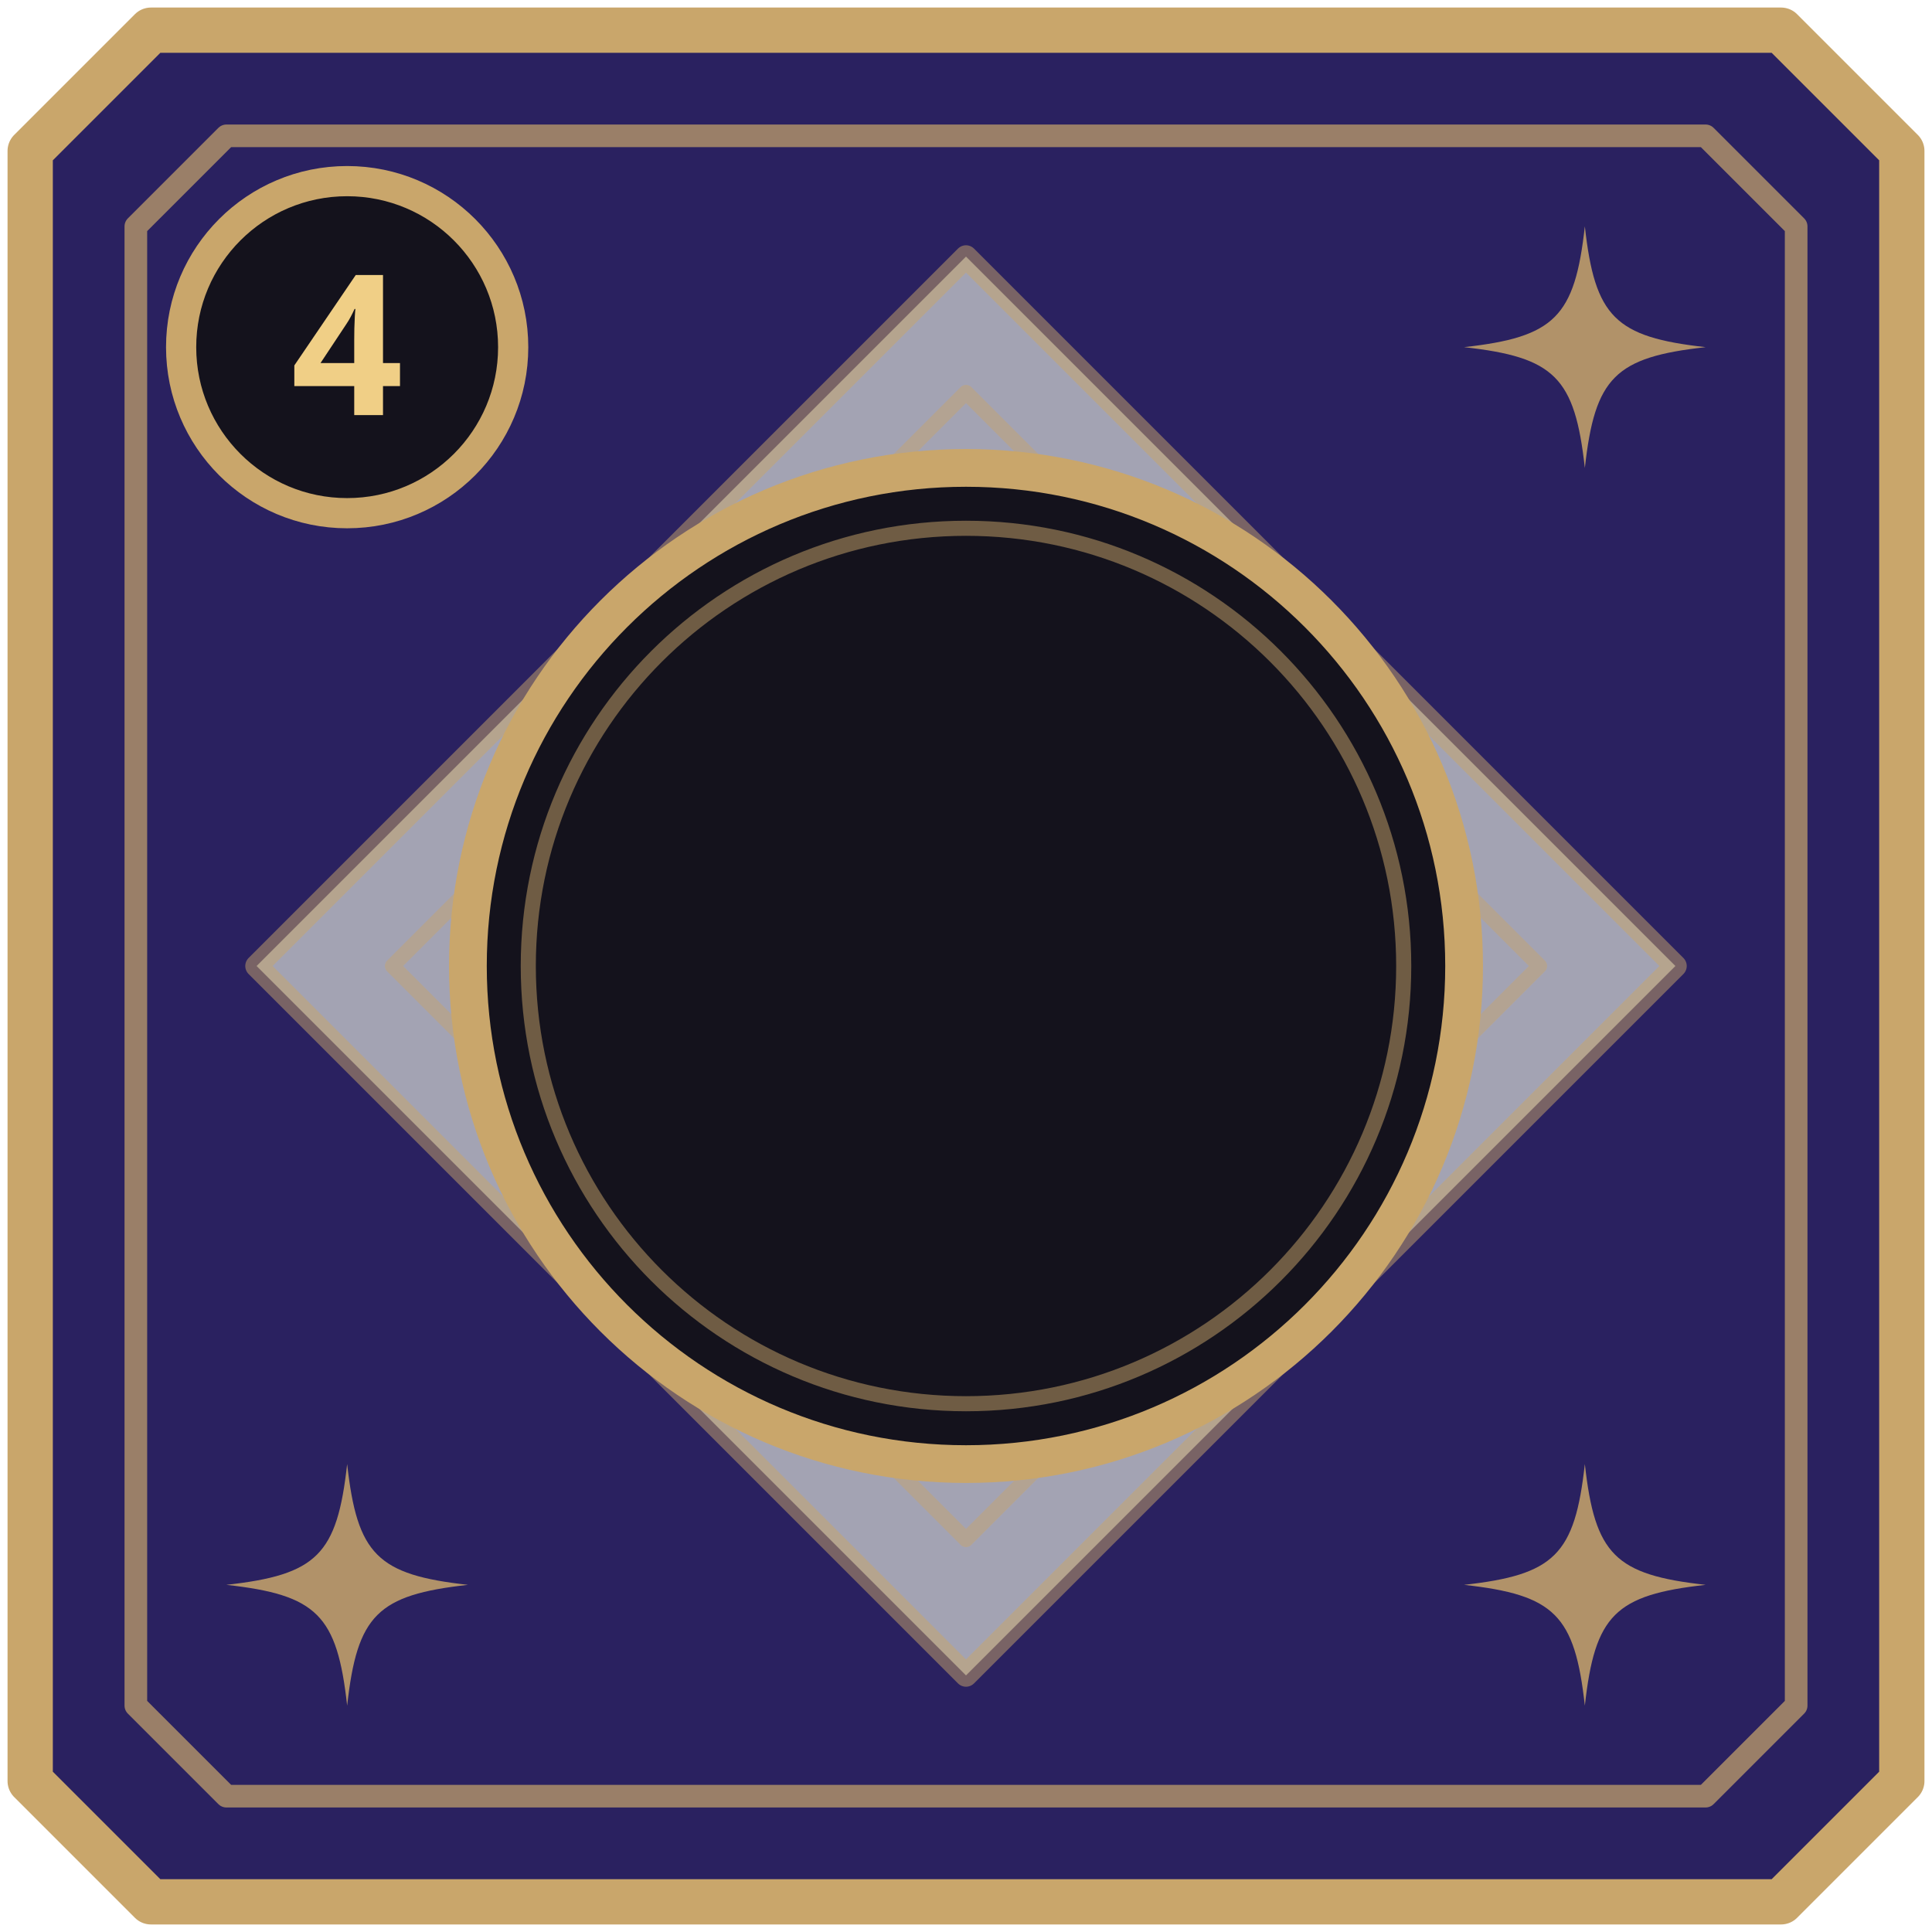
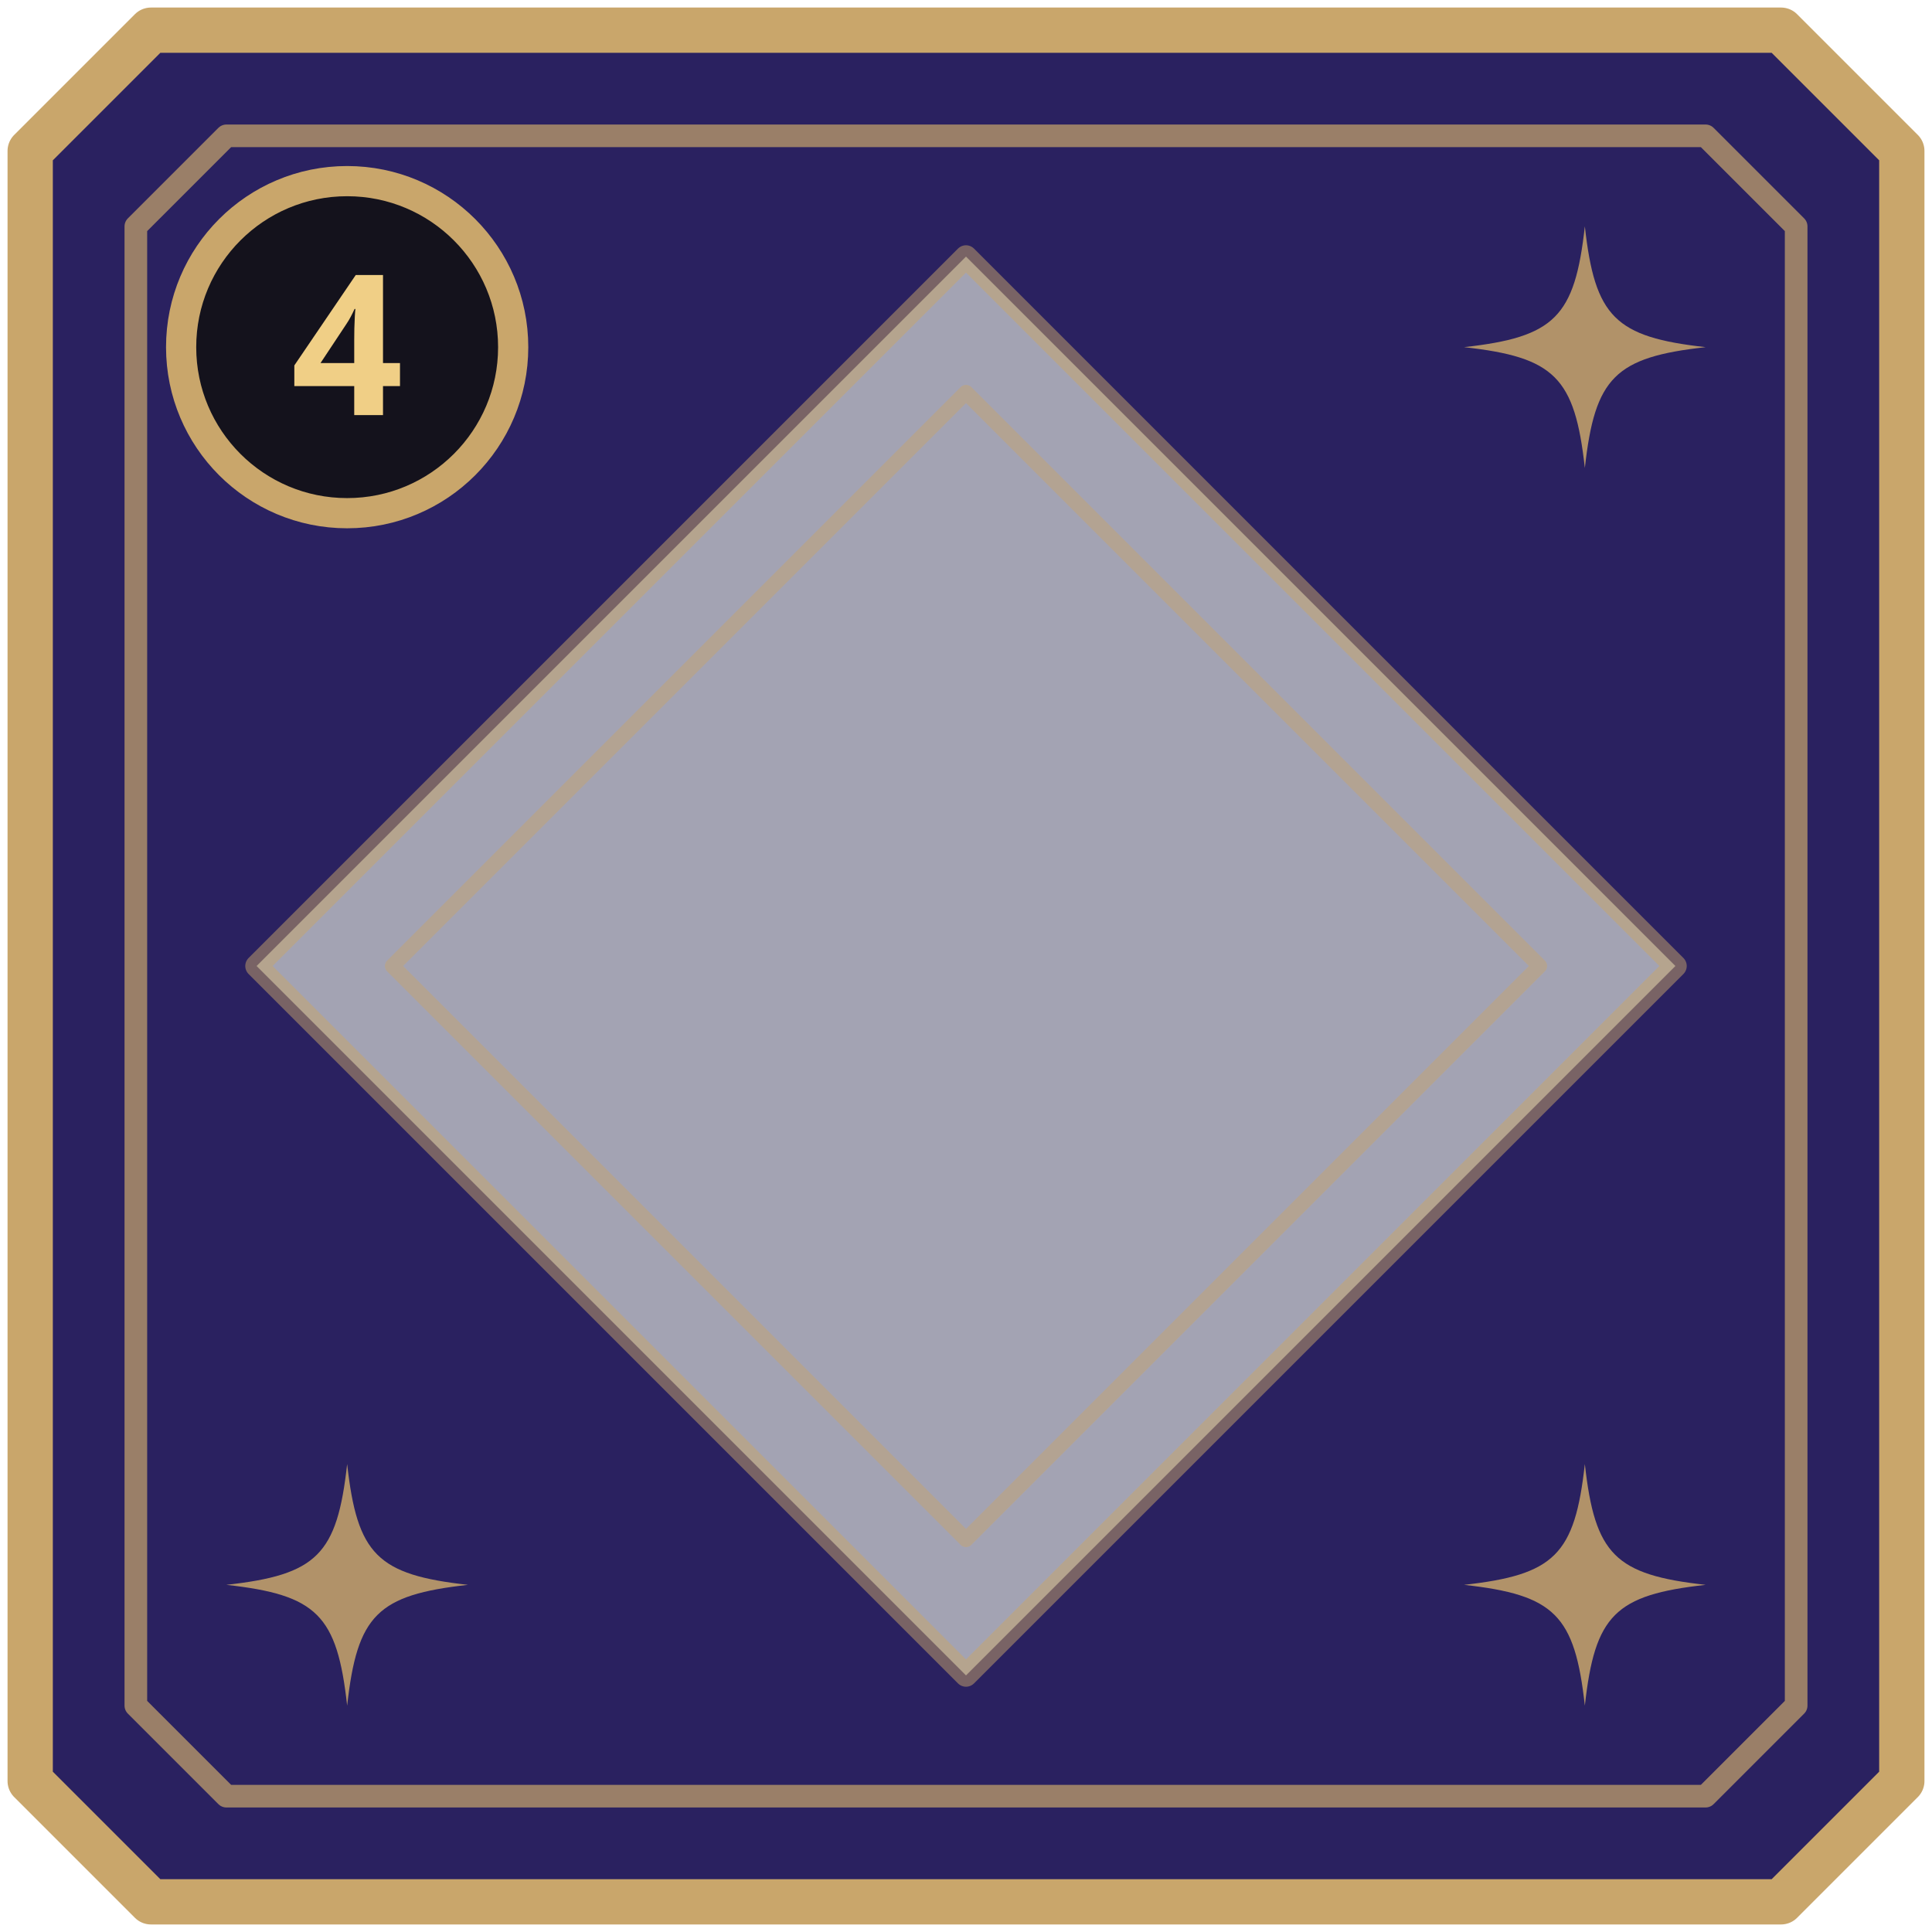
<svg xmlns="http://www.w3.org/2000/svg" viewBox="0 0 256 256">
  <polygon points="20,4 236,4 252,20 252,236 236,252 20,252 4,236 4,20" fill="#2A2160" />
  <polygon points="20,4 236,4 252,20 252,236 236,252 20,252 4,236 4,20" fill="none" stroke="#C9A66B" stroke-width="6" stroke-linejoin="round" />
  <polygon points="30,18 226,18 238,30 238,226 226,238 30,238 18,226 18,30" fill="none" stroke="#C9A66B" stroke-width="3" opacity=".7" stroke-linejoin="round" />
  <polygon points="128,34 222,128 128,222 34,128" fill="#a3a3b3" stroke="#C9A66B" stroke-width="3" stroke-opacity=".5" stroke-linejoin="round" />
  <polygon points="128,52 204,128 128,204 52,128" fill="#a3a3b3" stroke="#C9A66B" stroke-width="2" stroke-opacity=".45" stroke-linejoin="round" />
-   <circle cx="128" cy="128" r="66" fill="#14121C" stroke="#C9A66B" stroke-width="5" />
-   <circle cx="128" cy="128" r="58" fill="none" stroke="#C9A66B" stroke-width="2" opacity=".5" />
  <circle cx="46" cy="46" r="22" fill="#14121C" stroke="#C9A66B" stroke-width="4" />
  <text x="46" y="55" text-anchor="middle" font-family="system-ui,sans-serif" font-weight="800" font-size="26" fill="#F0CF86">4</text>
  <path transform="translate(210,46) scale(.667)" fill="#C9A66B" opacity=".85" d="M0,-24 C2,-6 6,-2 24,0 C6,2 2,6 0,24 C-2,6 -6,2 -24,0 C-6,-2 -2,-6 0,-24Z" />
  <path transform="translate(46,210) scale(.667)" fill="#C9A66B" opacity=".85" d="M0,-24 C2,-6 6,-2 24,0 C6,2 2,6 0,24 C-2,6 -6,2 -24,0 C-6,-2 -2,-6 0,-24Z" />
  <path transform="translate(210,210) scale(.667)" fill="#C9A66B" opacity=".85" d="M0,-24 C2,-6 6,-2 24,0 C6,2 2,6 0,24 C-2,6 -6,2 -24,0 C-6,-2 -2,-6 0,-24Z" />
</svg>
